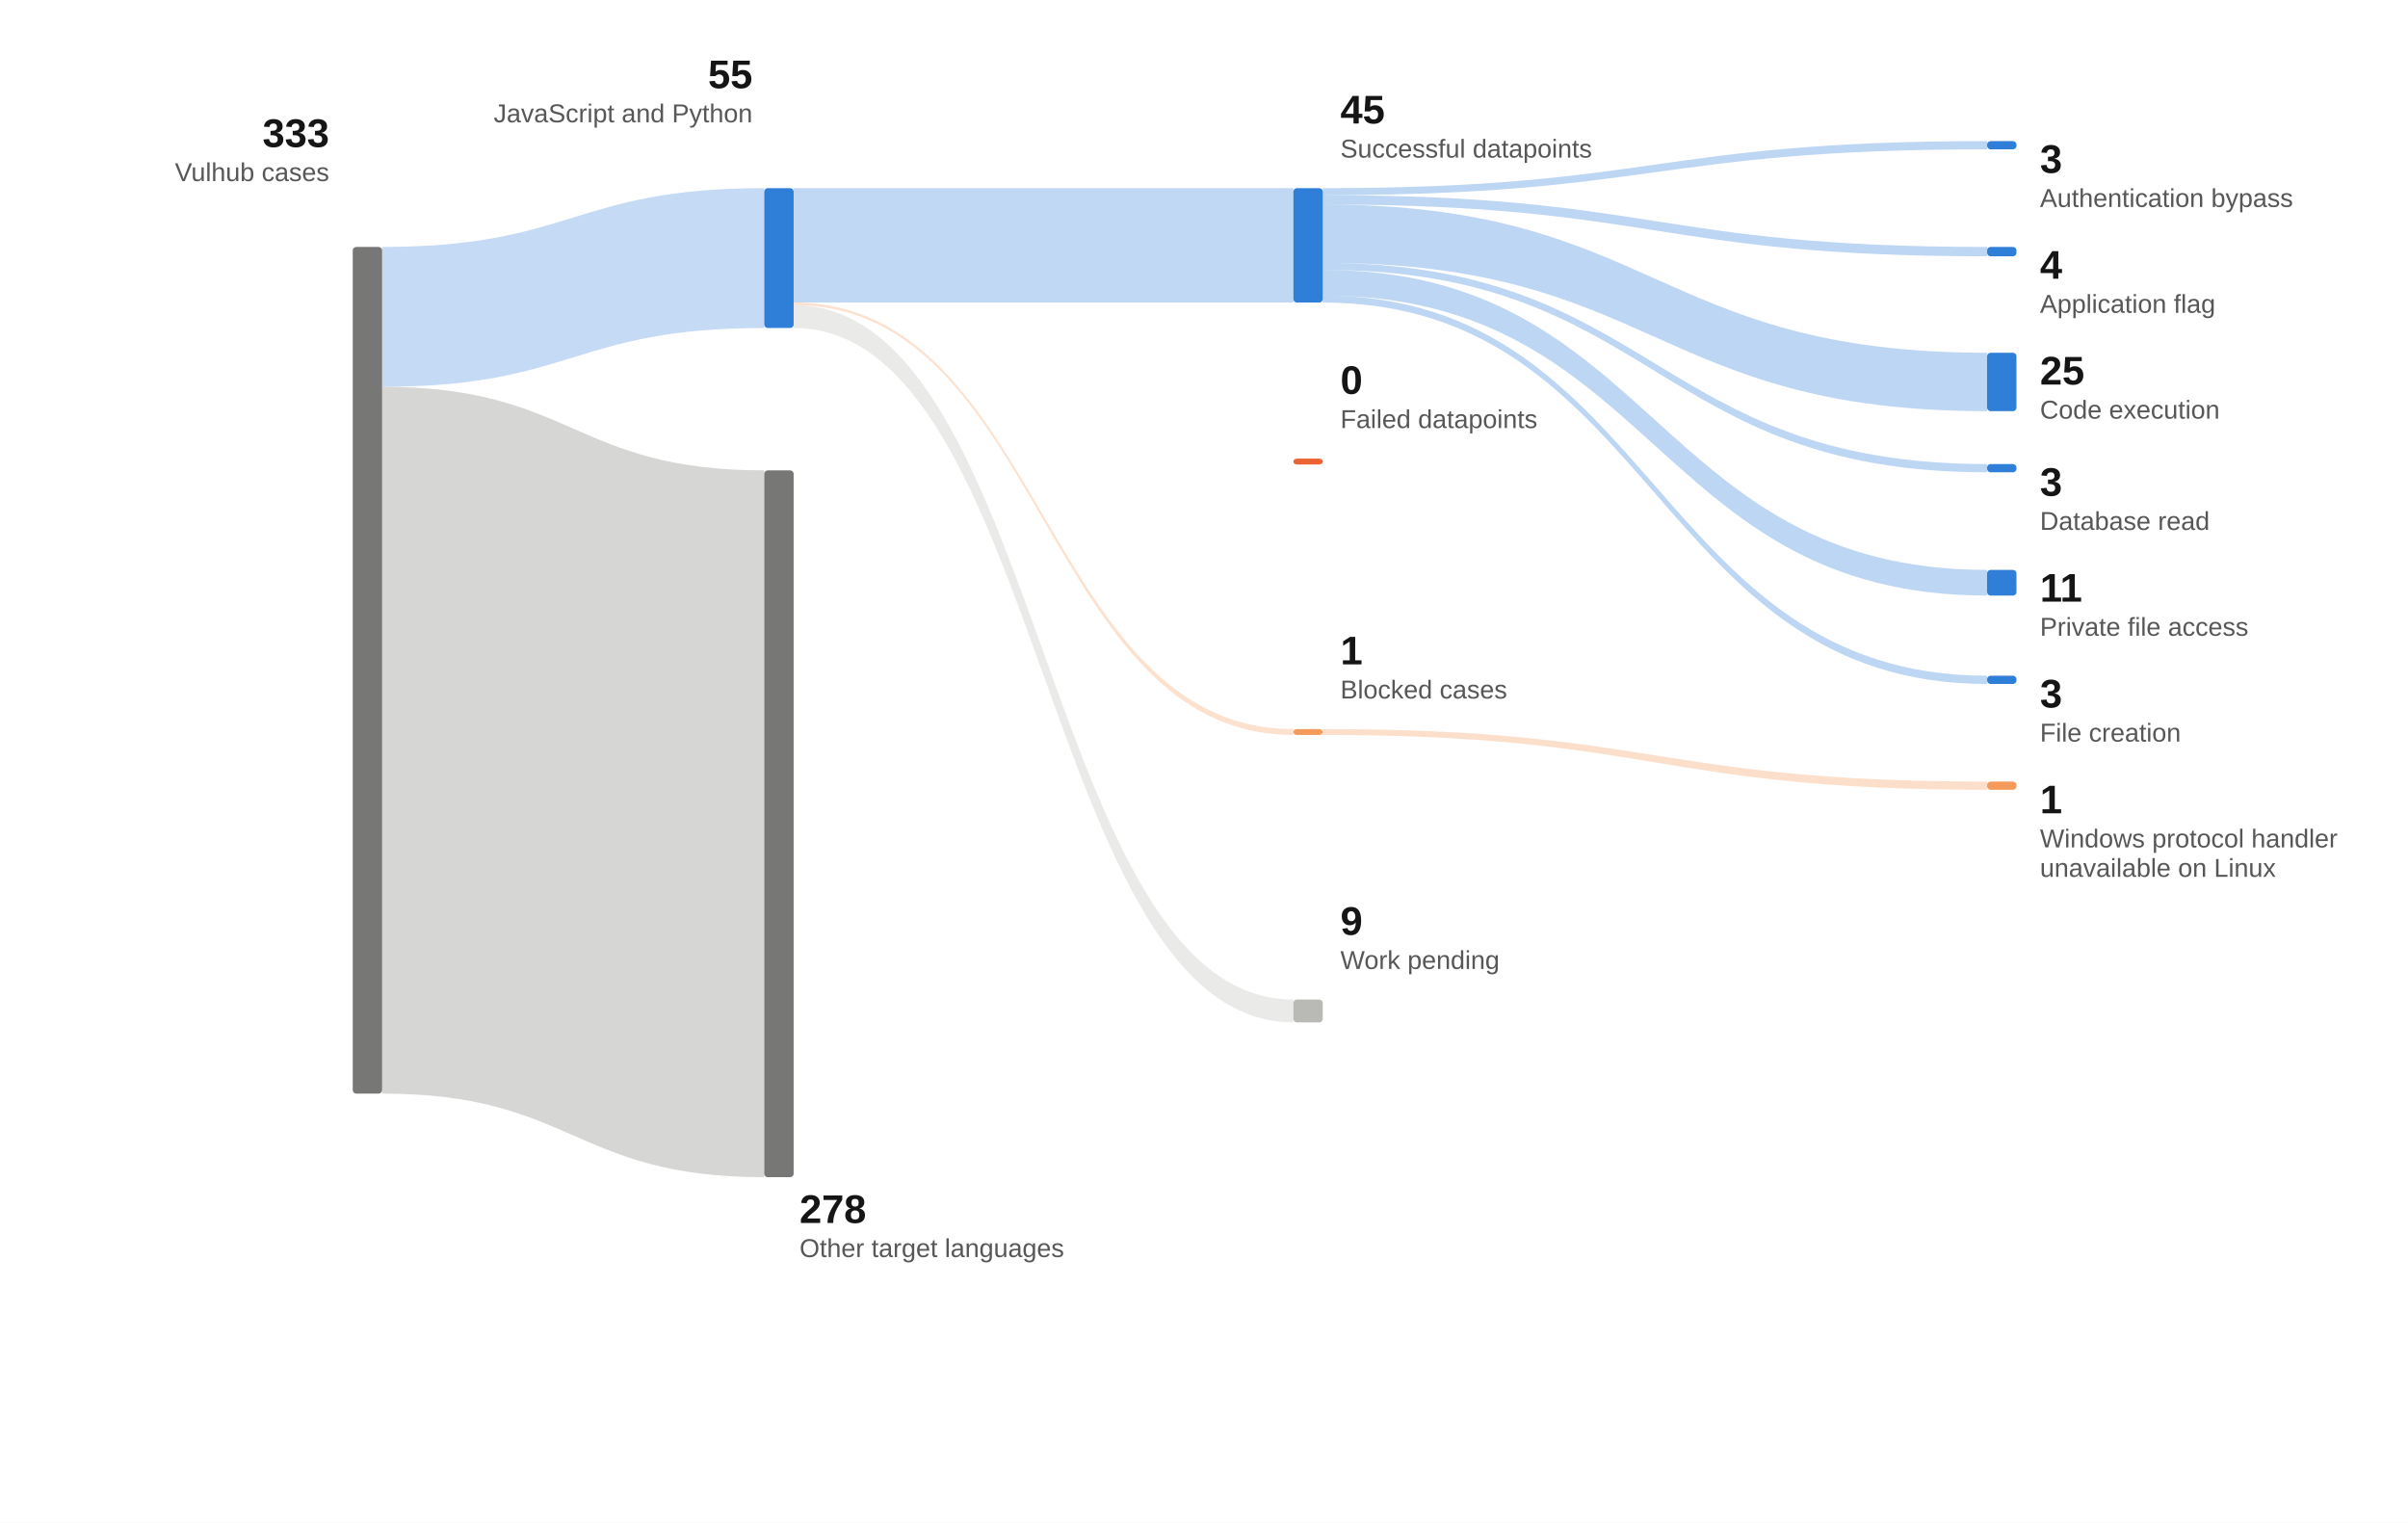
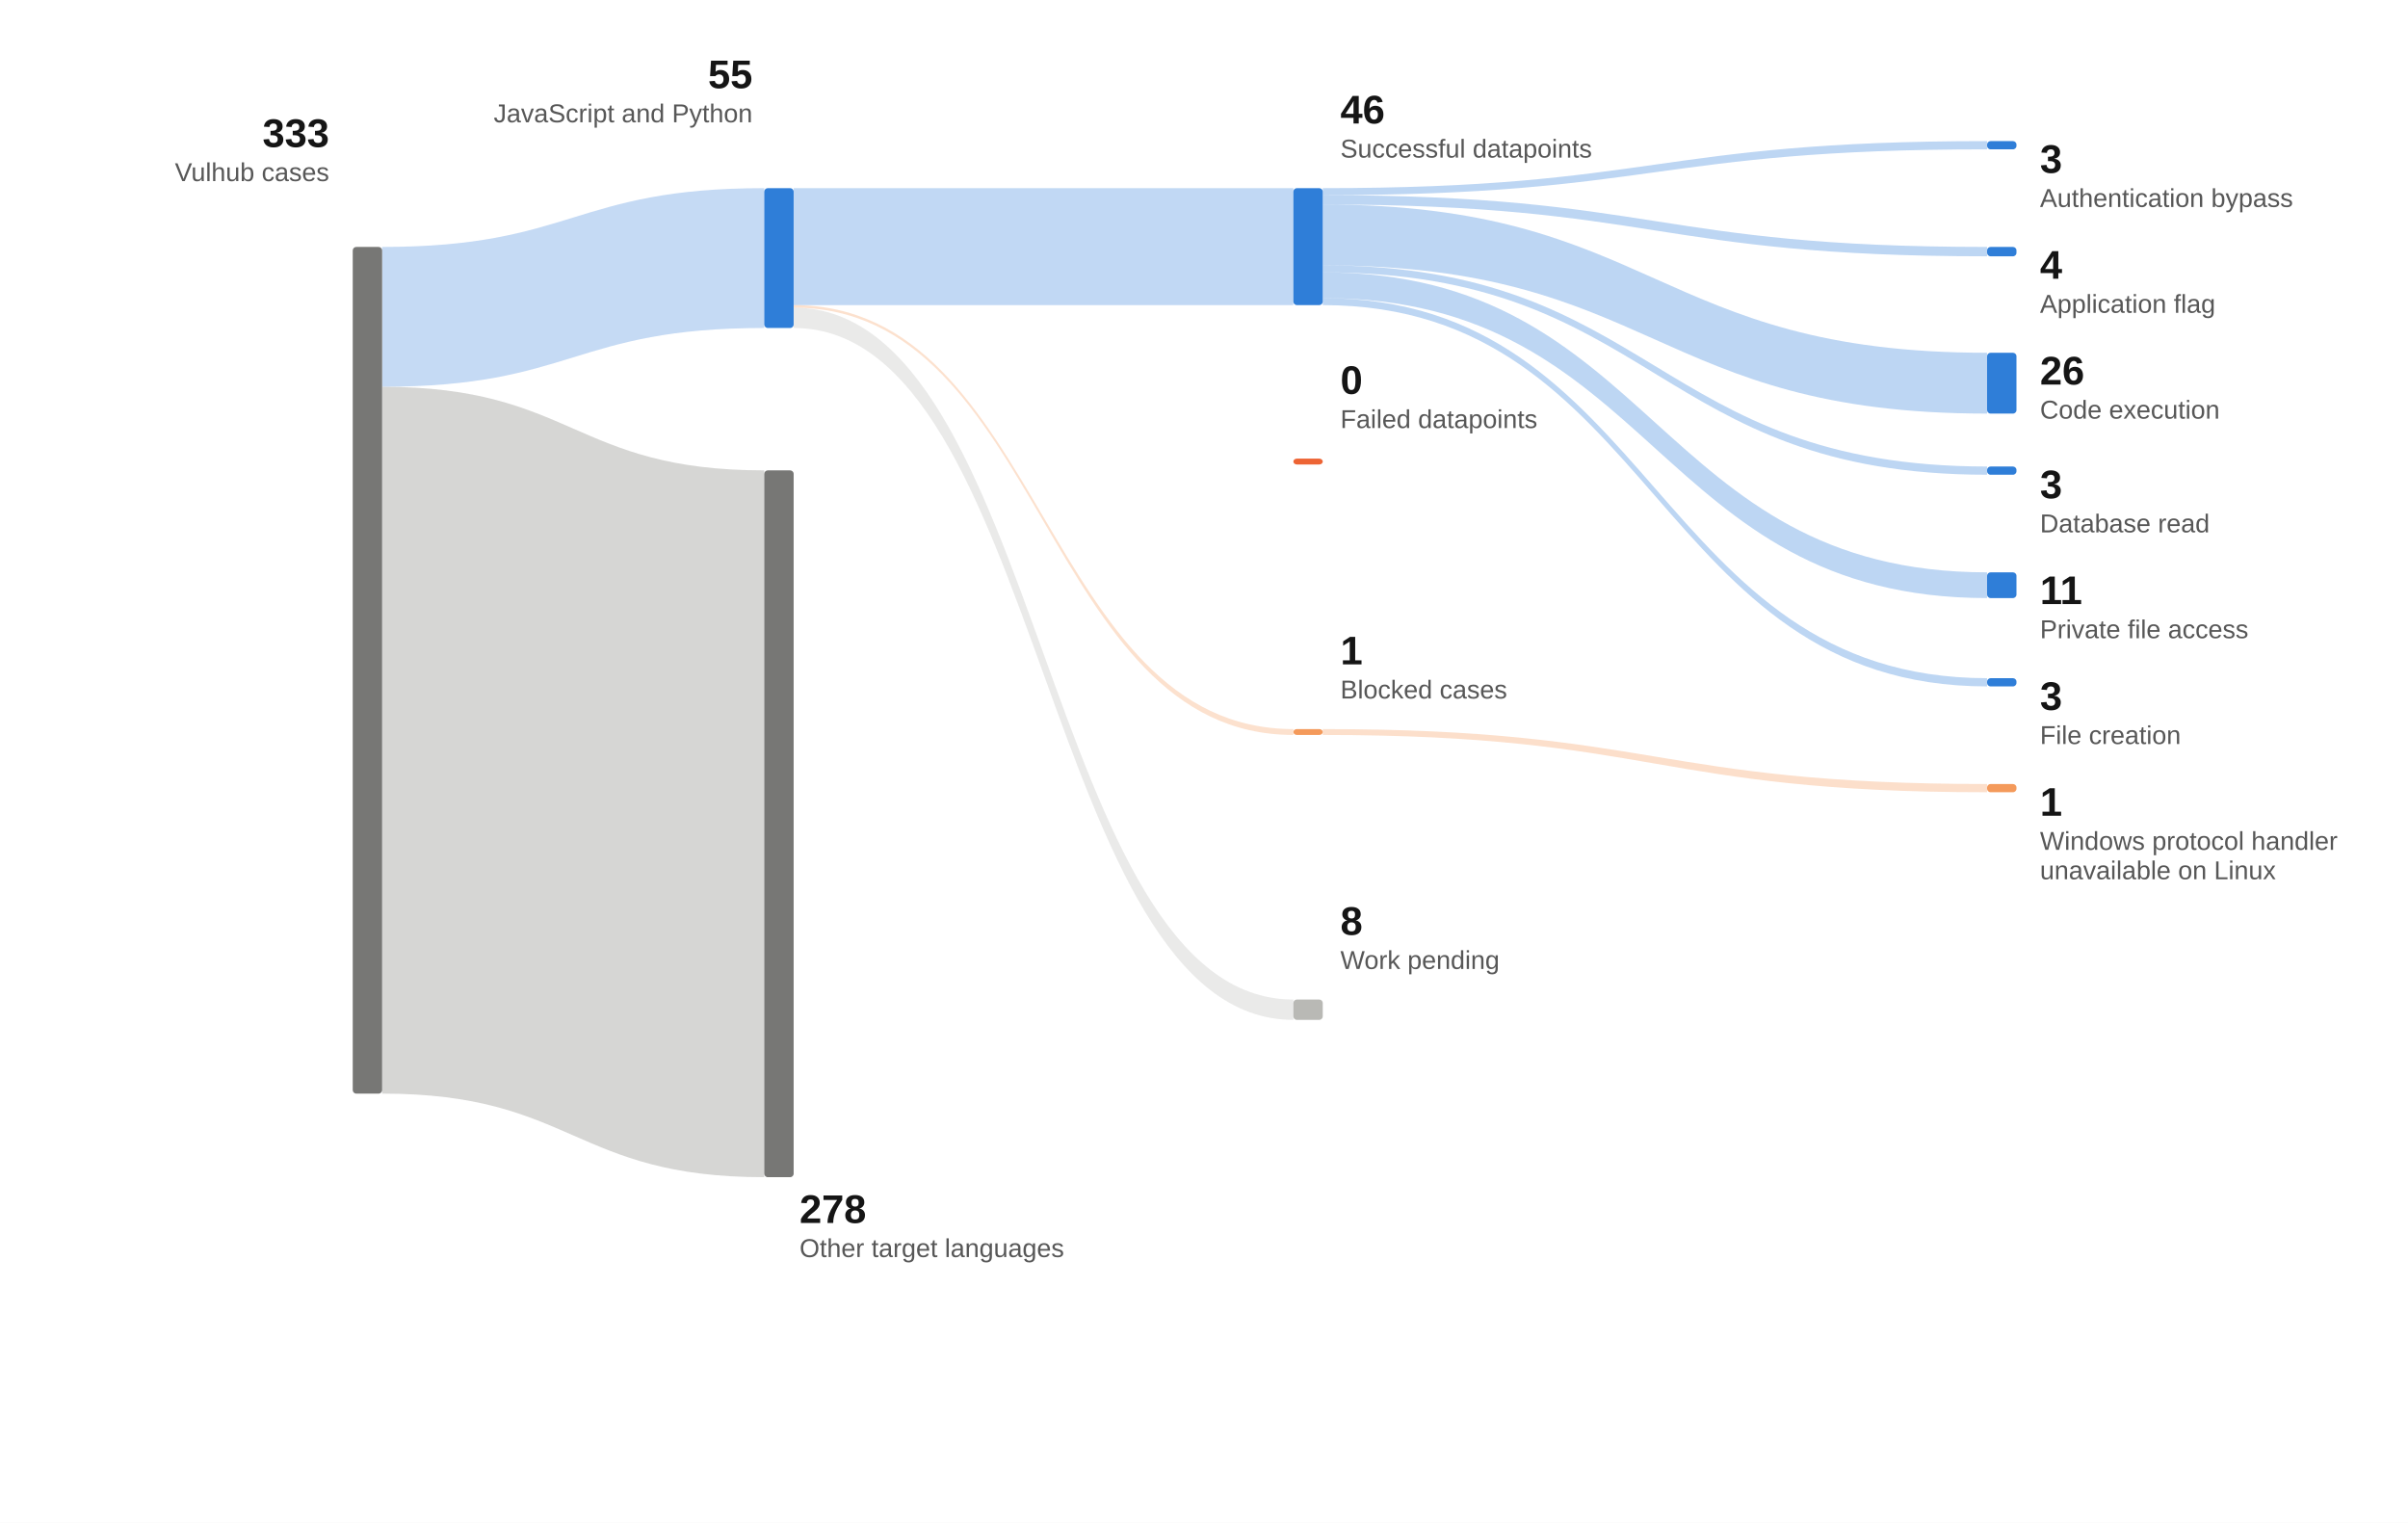
<svg xmlns="http://www.w3.org/2000/svg" width="2048" height="1295" viewBox="0 0 2048 1295">
  <style>.count{font:700 34px Arial,sans-serif;fill:#151515}.detail{font:22px Arial,sans-serif;fill:#575757}</style>
  <rect width="100%" height="100%" fill="#fff" />
  <path d="M325 210 C487.5 210 487.5 160 650 160 L650 278.919 C487.5 278.919 487.5 328.919 325 328.919 Z" fill="#3079d7" fill-opacity="0.28" />
  <path d="M325 328.919 C487.5 328.919 487.5 400 650 400 L650 1001.081 C487.5 1001.081 487.5 930.0 325 930.0 Z" fill="#aaa9a6" fill-opacity="0.48" />
-   <path d="M675 160.0 C887.5 160.0 887.5 160 1100 160 L1100 257.297 C887.5 257.297 887.5 257.297 675 257.297 Z" fill="#2f7ed8" fill-opacity="0.3" />
-   <path d="M675 257.297 C887.5 257.297 887.5 620 1100 620 L1100 625 C887.5 625 887.5 259.459 675 259.459 Z" fill="#f49a5b" fill-opacity="0.3" />
-   <path d="M675 259.459 C887.5 259.459 887.5 850 1100 850 L1100 869.459 C887.5 869.459 887.5 278.919 675 278.919 Z" fill="#b9b9b5" fill-opacity="0.3" />
-   <path d="M1125 160.0 C1407.5 160.0 1407.5 120 1690 120 L1690 127 C1407.5 127 1407.5 165.957 1125 165.957 Z" fill="#2f7ed8" fill-opacity="0.32" />
+   <path d="M675 160.0 C887.5 160.0 887.5 160 1100 160 L1100 259.459 C887.5 259.459 887.5 259.459 675 259.459 Z" fill="#2f7ed8" fill-opacity="0.3" />
+   <path d="M675 259.459 C887.5 259.459 887.5 620 1100 620 L1100 625 C887.5 625 887.5 261.622 675 261.622 Z" fill="#f49a5b" fill-opacity="0.3" />
+   <path d="M675 261.622 C887.5 261.622 887.5 850 1100 850 L1100 867.297 C887.5 867.297 887.5 278.919 675 278.919 Z" fill="#b9b9b5" fill-opacity="0.3" />
+   <path d="M1125 160.0 C1407.5 160.0 1407.5 120 1690 120 L1690 127 C1407.5 127 1407.5 165.968 1125 165.968 Z" fill="#2f7ed8" fill-opacity="0.32" />
  <rect x="1690" y="120" width="25" height="7" rx="3" fill="#2f7ed8" />
  <text x="1735" y="147" text-anchor="start" class="count">3</text>
  <text x="1735" y="176" text-anchor="start" class="detail">Authentication bypass</text>
-   <path d="M1125 165.957 C1407.5 165.957 1407.5 210 1690 210 L1690 217.943 C1407.5 217.943 1407.5 173.9 1125 173.9 Z" fill="#2f7ed8" fill-opacity="0.32" />
-   <rect x="1690" y="210" width="25" height="7.943" rx="3" fill="#2f7ed8" />
+   <path d="M1125 165.968 C1407.5 165.968 1407.5 210 1690 210 L1690 217.957 C1407.5 217.957 1407.5 173.924 1125 173.924 Z" fill="#2f7ed8" fill-opacity="0.32" />
+   <rect x="1690" y="210" width="25" height="7.957" rx="3" fill="#2f7ed8" />
  <text x="1735" y="237" text-anchor="start" class="count">4</text>
  <text x="1735" y="266" text-anchor="start" class="detail">Application flag</text>
-   <path d="M1125 173.9 C1407.5 173.9 1407.5 300 1690 300 L1690 349.641 C1407.5 349.641 1407.5 223.541 1125 223.541 Z" fill="#2f7ed8" fill-opacity="0.32" />
-   <rect x="1690" y="300" width="25" height="49.641" rx="3" fill="#2f7ed8" />
-   <text x="1735" y="327" text-anchor="start" class="count">25</text>
+   <path d="M1125 173.924 C1407.5 173.924 1407.5 300 1690 300 L1690 351.719 C1407.5 351.719 1407.5 225.643 1125 225.643 Z" fill="#2f7ed8" fill-opacity="0.32" />
+   <rect x="1690" y="300" width="25" height="51.719" rx="3" fill="#2f7ed8" />
+   <text x="1735" y="327" text-anchor="start" class="count">26</text>
  <text x="1735" y="356" text-anchor="start" class="detail">Code execution</text>
-   <path d="M1125 223.541 C1407.5 223.541 1407.5 394.641 1690 394.641 L1690 401.641 C1407.5 401.641 1407.5 229.498 1125 229.498 Z" fill="#2f7ed8" fill-opacity="0.32" />
-   <rect x="1690" y="394.641" width="25" height="7" rx="3" fill="#2f7ed8" />
-   <text x="1735" y="421.641" text-anchor="start" class="count">3</text>
-   <text x="1735" y="450.641" text-anchor="start" class="detail">Database read</text>
-   <path d="M1125 229.498 C1407.5 229.498 1407.5 484.641 1690 484.641 L1690 506.484 C1407.5 506.484 1407.5 251.34 1125 251.34 Z" fill="#2f7ed8" fill-opacity="0.32" />
-   <rect x="1690" y="484.641" width="25" height="21.842" rx="3" fill="#2f7ed8" />
-   <text x="1735" y="511.641" text-anchor="start" class="count">11</text>
-   <text x="1735" y="540.641" text-anchor="start" class="detail">Private file access</text>
-   <path d="M1125 251.34 C1407.5 251.34 1407.5 574.641 1690 574.641 L1690 581.641 C1407.5 581.641 1407.5 257.297 1125 257.297 Z" fill="#2f7ed8" fill-opacity="0.32" />
-   <rect x="1690" y="574.641" width="25" height="7" rx="3" fill="#2f7ed8" />
-   <text x="1735" y="601.641" text-anchor="start" class="count">3</text>
-   <text x="1735" y="630.641" text-anchor="start" class="detail">File creation</text>
-   <path d="M1125 620.0 C1407.5 620.0 1407.5 664.641 1690 664.641 L1690 671.641 C1407.5 671.641 1407.5 625.0 1125 625.0 Z" fill="#f49a5b" fill-opacity="0.32" />
-   <rect x="1690" y="664.641" width="25" height="7" rx="3" fill="#f49a5b" />
-   <text x="1735" y="691.641" text-anchor="start" class="count">1</text>
-   <text x="1735" y="720.641" text-anchor="start" class="detail">Windows protocol handler</text>
-   <text x="1735" y="745.641" text-anchor="start" class="detail">unavailable on Linux</text>
+   <path d="M1125 225.643 C1407.5 225.643 1407.5 396.719 1690 396.719 L1690 403.719 C1407.5 403.719 1407.5 231.611 1125 231.611 Z" fill="#2f7ed8" fill-opacity="0.32" />
+   <rect x="1690" y="396.719" width="25" height="7" rx="3" fill="#2f7ed8" />
+   <text x="1735" y="423.719" text-anchor="start" class="count">3</text>
+   <text x="1735" y="452.719" text-anchor="start" class="detail">Database read</text>
+   <path d="M1125 231.611 C1407.5 231.611 1407.5 486.719 1690 486.719 L1690 508.6 C1407.5 508.6 1407.5 253.492 1125 253.492 Z" fill="#2f7ed8" fill-opacity="0.32" />
+   <rect x="1690" y="486.719" width="25" height="21.881" rx="3" fill="#2f7ed8" />
+   <text x="1735" y="513.719" text-anchor="start" class="count">11</text>
+   <text x="1735" y="542.719" text-anchor="start" class="detail">Private file access</text>
+   <path d="M1125 253.492 C1407.5 253.492 1407.5 576.719 1690 576.719 L1690 583.719 C1407.5 583.719 1407.5 259.459 1125 259.459 Z" fill="#2f7ed8" fill-opacity="0.32" />
+   <rect x="1690" y="576.719" width="25" height="7" rx="3" fill="#2f7ed8" />
+   <text x="1735" y="603.719" text-anchor="start" class="count">3</text>
+   <text x="1735" y="632.719" text-anchor="start" class="detail">File creation</text>
+   <path d="M1125 620.0 C1407.5 620.0 1407.5 666.719 1690 666.719 L1690 673.719 C1407.5 673.719 1407.5 625.0 1125 625.0 Z" fill="#f49a5b" fill-opacity="0.32" />
+   <rect x="1690" y="666.719" width="25" height="7" rx="3" fill="#f49a5b" />
+   <text x="1735" y="693.719" text-anchor="start" class="count">1</text>
+   <text x="1735" y="722.719" text-anchor="start" class="detail">Windows protocol handler</text>
+   <text x="1735" y="747.719" text-anchor="start" class="detail">unavailable on Linux</text>
  <rect x="300" y="210" width="25" height="720" rx="3" fill="#777775" />
  <rect x="650" y="160" width="25" height="118.919" rx="3" fill="#2f7ed8" />
  <rect x="650" y="400" width="25" height="601.081" rx="3" fill="#777775" />
  <text x="280" y="125" text-anchor="end" class="count">333</text>
  <text x="280" y="154" text-anchor="end" class="detail">Vulhub cases</text>
  <text x="640" y="75" text-anchor="end" class="count">55</text>
  <text x="640" y="104" text-anchor="end" class="detail">JavaScript and Python</text>
  <text x="680" y="1040" text-anchor="start" class="count">278</text>
  <text x="680" y="1069" text-anchor="start" class="detail">Other target languages</text>
-   <rect x="1100" y="160" width="25" height="97.297" rx="3" fill="#2f7ed8" />
-   <text x="1140" y="105" text-anchor="start" class="count">45</text>
+   <rect x="1100" y="160" width="25" height="99.459" rx="3" fill="#2f7ed8" />
+   <text x="1140" y="105" text-anchor="start" class="count">46</text>
  <text x="1140" y="134" text-anchor="start" class="detail">Successful datapoints</text>
  <rect x="1100" y="390" width="25" height="5" rx="3" fill="#ed6434" />
  <text x="1140" y="335" text-anchor="start" class="count">0</text>
  <text x="1140" y="364" text-anchor="start" class="detail">Failed datapoints</text>
  <rect x="1100" y="620" width="25" height="5" rx="3" fill="#f49a5b" />
  <text x="1140" y="565" text-anchor="start" class="count">1</text>
  <text x="1140" y="594" text-anchor="start" class="detail">Blocked cases</text>
-   <rect x="1100" y="850" width="25" height="19.459" rx="3" fill="#b9b9b5" />
-   <text x="1140" y="795" text-anchor="start" class="count">9</text>
+   <rect x="1100" y="850" width="25" height="17.297" rx="3" fill="#b9b9b5" />
+   <text x="1140" y="795" text-anchor="start" class="count">8</text>
  <text x="1140" y="824" text-anchor="start" class="detail">Work pending</text>
</svg>
